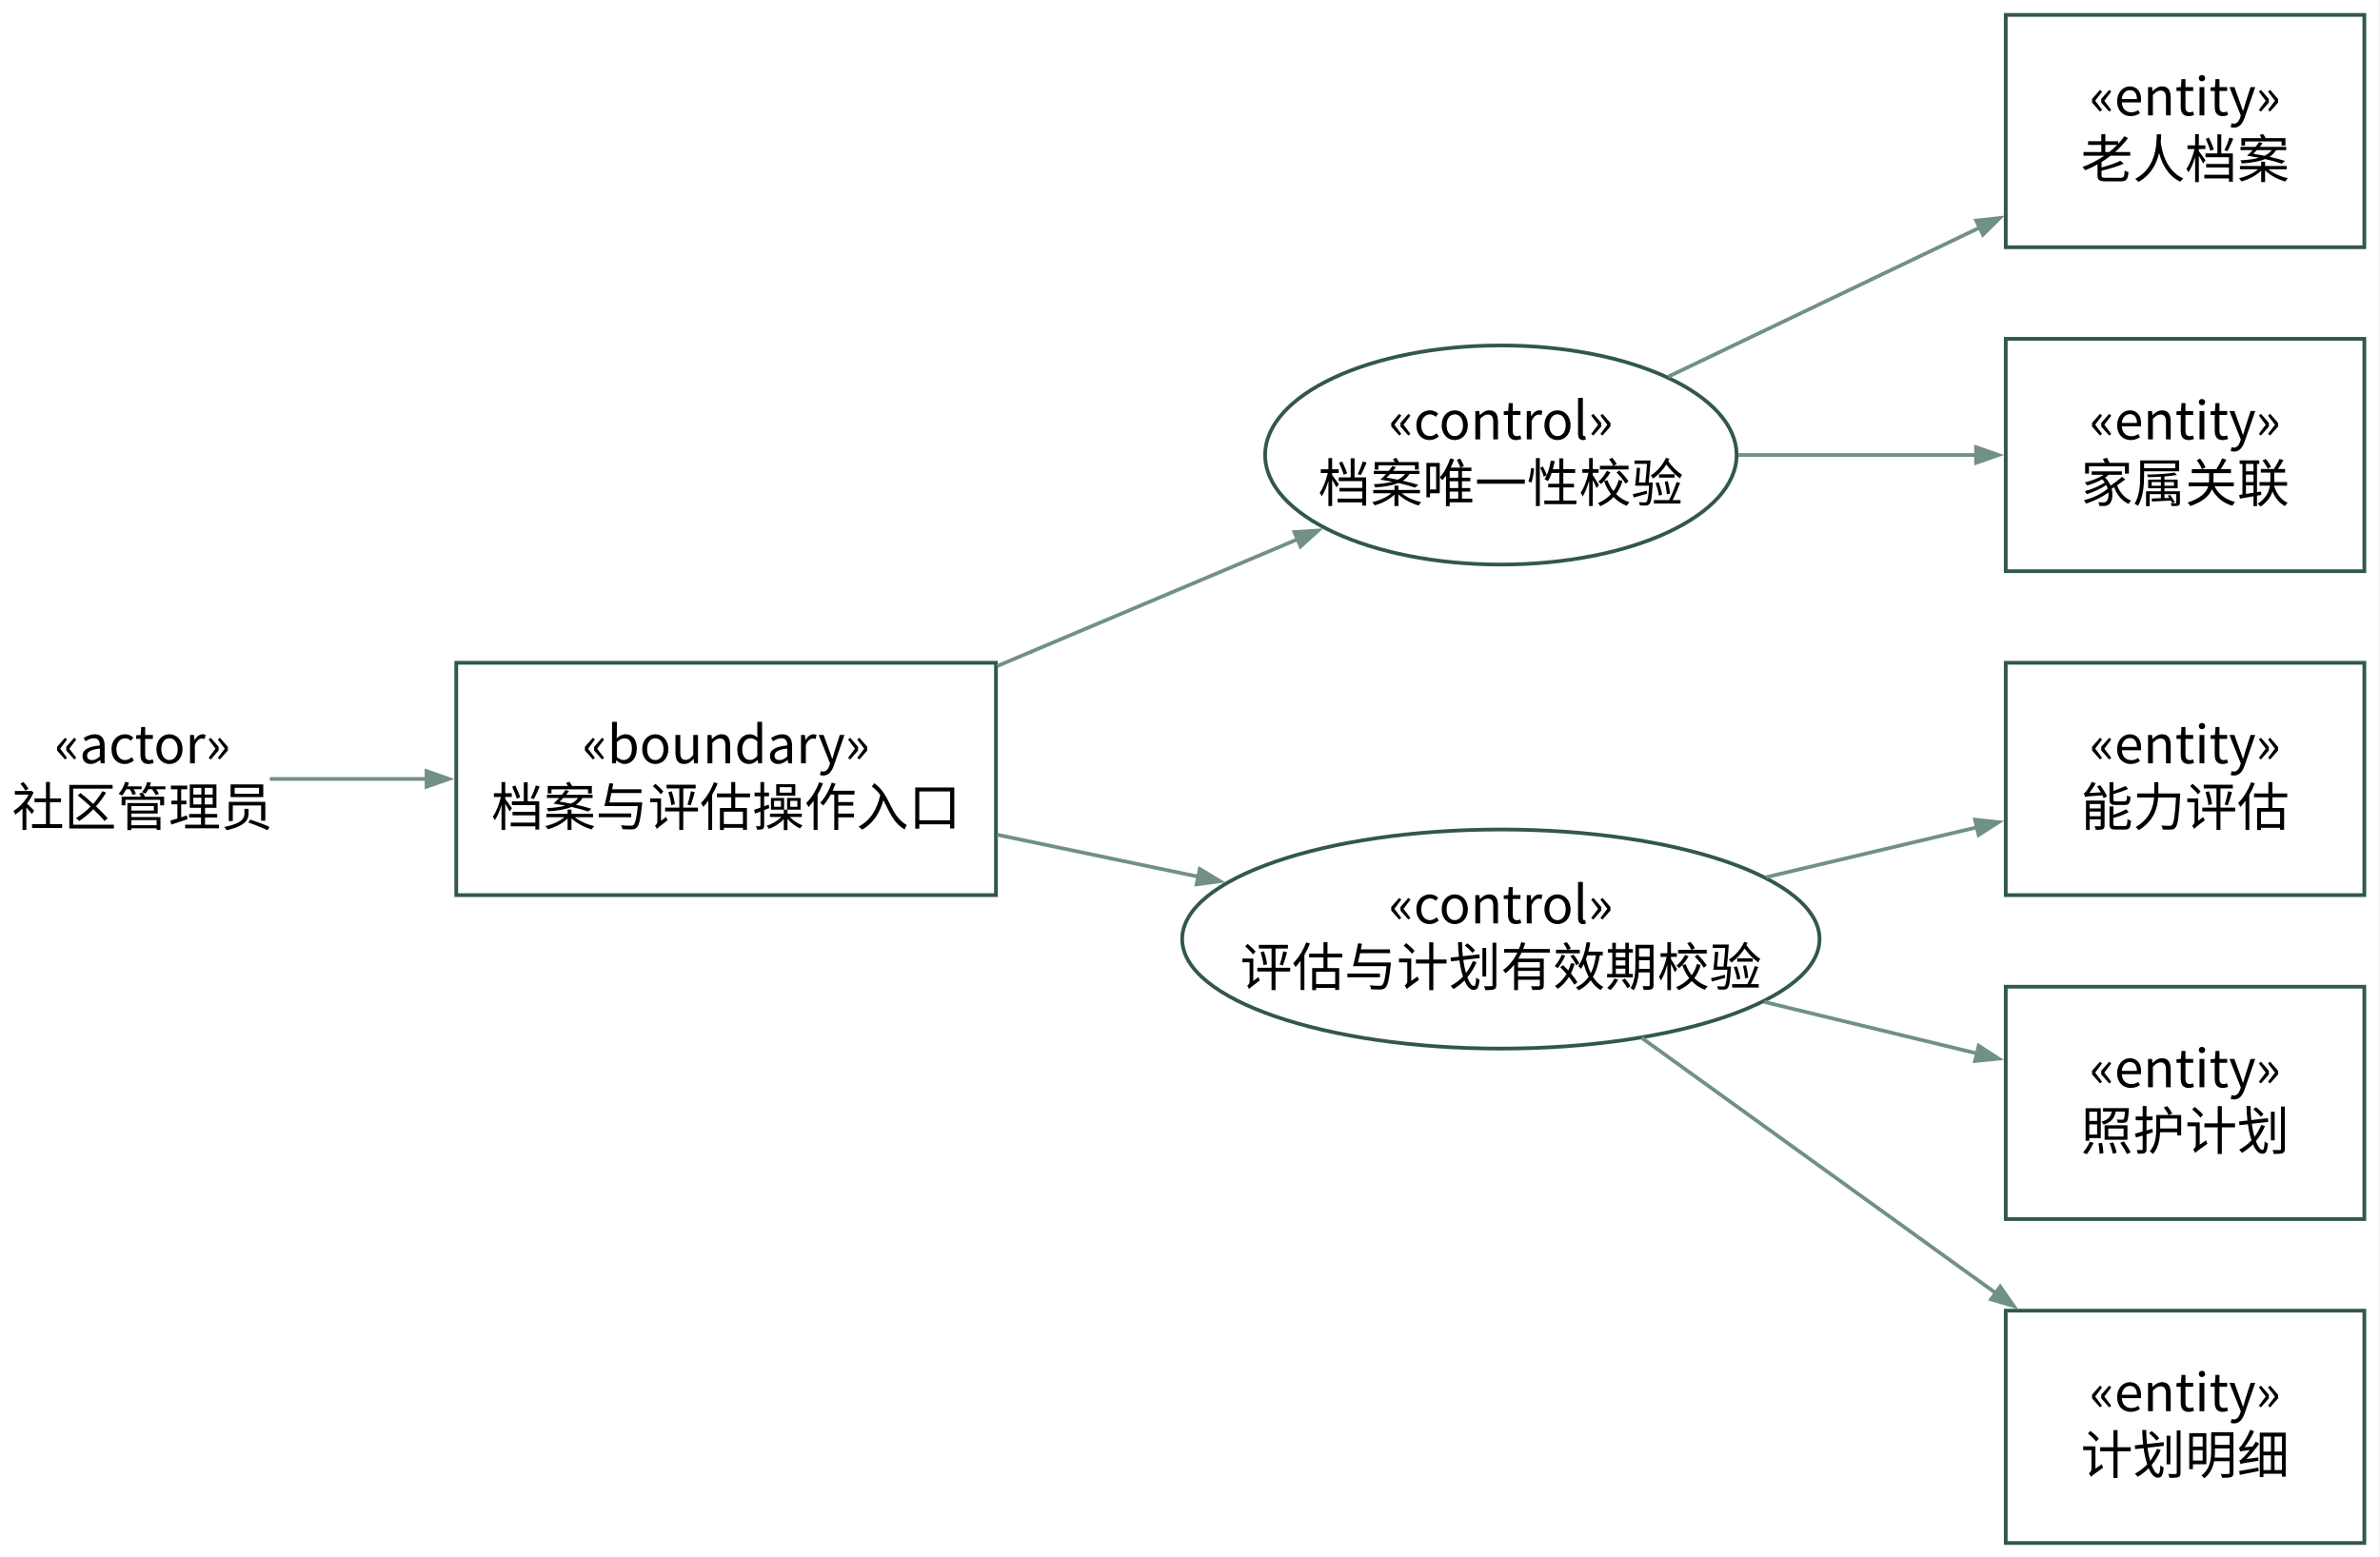
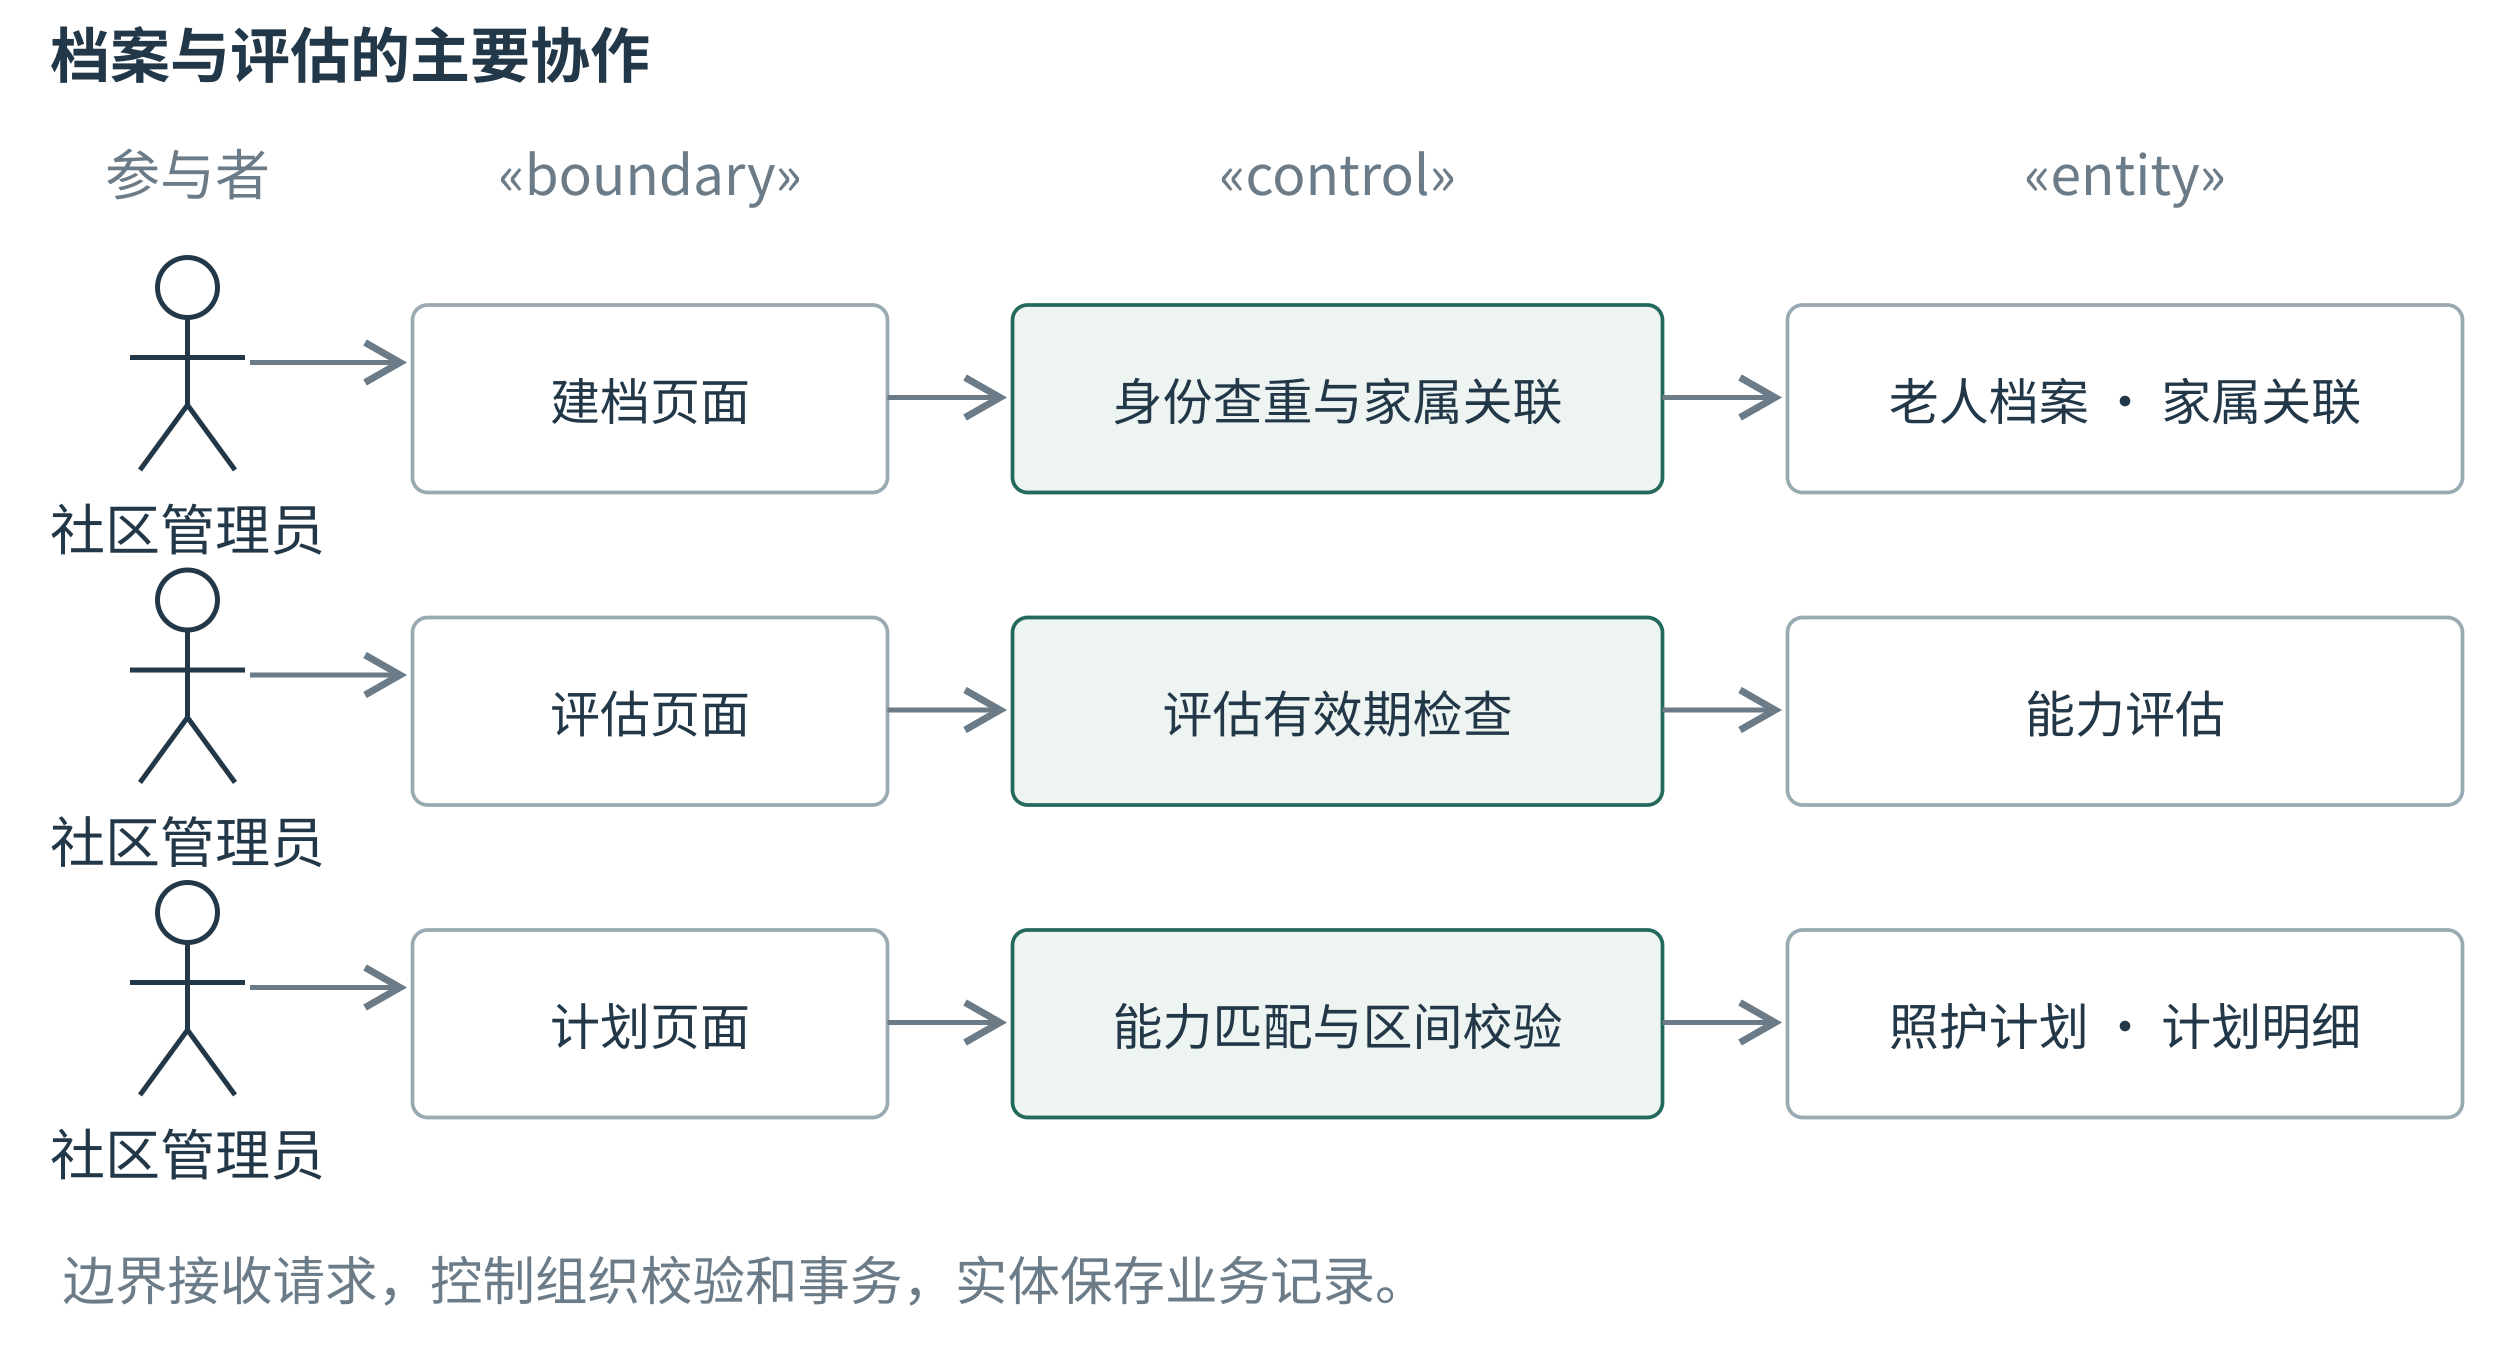
- <svg xmlns="http://www.w3.org/2000/svg" width="639pt" height="418pt" viewBox="0.00 0.00 639.00 418.00">
-   <g id="graph0" class="graph" transform="scale(1 1) rotate(0) translate(4 414.4)">
-     <polygon fill="white" stroke="none" points="-4,4 -4,-414.4 634.8,-414.4 634.8,4 -4,4" />
-     <g id="node1" class="node">
-       <text xml:space="preserve" text-anchor="middle" x="34.25" y="-209.4" font-family="Noto Sans CJK SC" font-size="14.00">«actor»</text>
-       <text xml:space="preserve" text-anchor="middle" x="34.25" y="-192.6" font-family="Noto Sans CJK SC" font-size="14.00">社区管理员</text>
-     </g>
-     <g id="node2" class="node">
-       <polygon fill="none" stroke="#31574e" points="263.4,-236.4 118.5,-236.4 118.5,-174 263.4,-174 263.4,-236.4" />
-       <text xml:space="preserve" text-anchor="middle" x="190.95" y="-209.4" font-family="Noto Sans CJK SC" font-size="14.00">«boundary»</text>
-       <text xml:space="preserve" text-anchor="middle" x="190.95" y="-192.6" font-family="Noto Sans CJK SC" font-size="14.00">档案与评估操作入口</text>
-     </g>
-     <g id="edge1" class="edge">
-       <path fill="none" stroke="#719087" d="M68.44,-205.2C80.95,-205.2 95.78,-205.2 110.71,-205.2" />
-       <polygon fill="#719087" stroke="#719087" points="110.52,-207.3 116.52,-205.2 110.52,-203.1 110.52,-207.3" />
-     </g>
-     <g id="node3" class="node">
-       <ellipse fill="none" stroke="#31574e" cx="398.96" cy="-292.2" rx="63.29" ry="29.42" />
-       <text xml:space="preserve" text-anchor="middle" x="398.96" y="-296.4" font-family="Noto Sans CJK SC" font-size="14.00">«control»</text>
-       <text xml:space="preserve" text-anchor="middle" x="398.96" y="-279.6" font-family="Noto Sans CJK SC" font-size="14.00">档案唯一性校验</text>
-     </g>
-     <g id="edge2" class="edge">
-       <path fill="none" stroke="#719087" d="M263.71,-235.51C290.25,-246.71 319.84,-259.21 344.47,-269.61" />
-       <polygon fill="#719087" stroke="#719087" points="343.54,-271.5 349.89,-271.9 345.18,-267.63 343.54,-271.5" />
-     </g>
-     <g id="node4" class="node">
-       <ellipse fill="none" stroke="#31574e" cx="398.96" cy="-162.2" rx="85.56" ry="29.42" />
-       <text xml:space="preserve" text-anchor="middle" x="398.96" y="-166.4" font-family="Noto Sans CJK SC" font-size="14.00">«control»</text>
-       <text xml:space="preserve" text-anchor="middle" x="398.96" y="-149.6" font-family="Noto Sans CJK SC" font-size="14.00">评估与计划有效期校验</text>
-     </g>
-     <g id="edge3" class="edge">
-       <path fill="none" stroke="#719087" d="M263.71,-190.22C281.24,-186.56 300.11,-182.62 317.99,-178.89" />
-       <polygon fill="#719087" stroke="#719087" points="318.13,-181.01 323.58,-177.73 317.27,-176.9 318.13,-181.01" />
-     </g>
-     <g id="node5" class="node">
-       <polygon fill="none" stroke="#31574e" points="630.8,-410.4 534.52,-410.4 534.52,-348 630.8,-348 630.8,-410.4" />
-       <text xml:space="preserve" text-anchor="middle" x="582.66" y="-383.4" font-family="Noto Sans CJK SC" font-size="14.00">«entity»</text>
-       <text xml:space="preserve" text-anchor="middle" x="582.66" y="-366.6" font-family="Noto Sans CJK SC" font-size="14.00">老人档案</text>
-     </g>
-     <g id="edge4" class="edge">
-       <path fill="none" stroke="#719087" d="M443.94,-313.26C469.12,-325.31 500.9,-340.53 527.59,-353.31" />
-       <polygon fill="#719087" stroke="#719087" points="526.58,-355.15 532.9,-355.85 528.39,-351.37 526.58,-355.15" />
-     </g>
-     <g id="node6" class="node">
-       <polygon fill="none" stroke="#31574e" points="630.8,-323.4 534.52,-323.4 534.52,-261 630.8,-261 630.8,-323.4" />
-       <text xml:space="preserve" text-anchor="middle" x="582.66" y="-296.4" font-family="Noto Sans CJK SC" font-size="14.00">«entity»</text>
-       <text xml:space="preserve" text-anchor="middle" x="582.66" y="-279.6" font-family="Noto Sans CJK SC" font-size="14.00">家属关联</text>
-     </g>
-     <g id="edge5" class="edge">
-       <path fill="none" stroke="#719087" d="M462.75,-292.2C483.58,-292.2 506.59,-292.2 526.77,-292.2" />
-       <polygon fill="#719087" stroke="#719087" points="526.56,-294.3 532.56,-292.2 526.56,-290.1 526.56,-294.3" />
-     </g>
-     <g id="node7" class="node">
-       <polygon fill="none" stroke="#31574e" points="630.8,-236.4 534.52,-236.4 534.52,-174 630.8,-174 630.8,-236.4" />
-       <text xml:space="preserve" text-anchor="middle" x="582.66" y="-209.4" font-family="Noto Sans CJK SC" font-size="14.00">«entity»</text>
-       <text xml:space="preserve" text-anchor="middle" x="582.66" y="-192.6" font-family="Noto Sans CJK SC" font-size="14.00">能力评估</text>
-     </g>
-     <g id="edge6" class="edge">
-       <path fill="none" stroke="#719087" d="M470.21,-178.82C489.08,-183.29 509.19,-188.05 527.07,-192.28" />
-       <polygon fill="#719087" stroke="#719087" points="526.27,-194.25 532.59,-193.59 527.24,-190.16 526.27,-194.25" />
-     </g>
-     <g id="node8" class="node">
-       <polygon fill="none" stroke="#31574e" points="630.8,-149.4 534.52,-149.4 534.52,-87 630.8,-87 630.8,-149.4" />
-       <text xml:space="preserve" text-anchor="middle" x="582.66" y="-122.4" font-family="Noto Sans CJK SC" font-size="14.00">«entity»</text>
-       <text xml:space="preserve" text-anchor="middle" x="582.66" y="-105.6" font-family="Noto Sans CJK SC" font-size="14.00">照护计划</text>
-     </g>
-     <g id="edge7" class="edge">
-       <path fill="none" stroke="#719087" d="M469.69,-145.31C488.69,-140.71 508.99,-135.8 527.01,-131.43" />
-       <polygon fill="#719087" stroke="#719087" points="527.25,-133.54 532.59,-130.08 526.27,-129.45 527.25,-133.54" />
-     </g>
-     <g id="node9" class="node">
-       <polygon fill="none" stroke="#31574e" points="630.8,-62.4 534.52,-62.4 534.52,0 630.8,0 630.8,-62.4" />
-       <text xml:space="preserve" text-anchor="middle" x="582.66" y="-35.4" font-family="Noto Sans CJK SC" font-size="14.00">«entity»</text>
-       <text xml:space="preserve" text-anchor="middle" x="582.66" y="-18.6" font-family="Noto Sans CJK SC" font-size="14.00">计划明细</text>
-     </g>
-     <g id="edge8" class="edge">
-       <path fill="none" stroke="#719087" d="M436.73,-135.69C464.15,-115.92 501.89,-88.71 531.99,-67.01" />
-       <polygon fill="#719087" stroke="#719087" points="533.03,-68.85 536.67,-63.63 530.58,-65.44 533.03,-68.85" />
-     </g>
-   </g>
+ <svg xmlns="http://www.w3.org/2000/svg" width="1000" height="540" viewBox="0 0 1000 540">
+   <defs>
+     <marker id="arrow" markerWidth="10" markerHeight="10" refX="8" refY="5" orient="auto">
+       <path d="M1,1 L8,5 L1,9" fill="none" stroke="#6B7B87" stroke-width="1.4" />
+     </marker>
+   </defs>
+   <rect width="1000" height="540" fill="white" />
+   <text x="20" y="31.0" font-family="Noto Sans CJK SC,Microsoft YaHei,sans-serif" font-size="24" font-weight="600" text-anchor="start" fill="#223747">档案与评估的主要协作</text>
+   <text x="75" y="78.0" font-family="Noto Sans CJK SC,Microsoft YaHei,sans-serif" font-size="22" font-weight="400" text-anchor="middle" fill="#6B7B87">参与者</text>
+   <text x="260" y="78.0" font-family="Noto Sans CJK SC,Microsoft YaHei,sans-serif" font-size="22" font-weight="400" text-anchor="middle" fill="#6B7B87">«boundary»</text>
+   <text x="535" y="78.0" font-family="Noto Sans CJK SC,Microsoft YaHei,sans-serif" font-size="22" font-weight="400" text-anchor="middle" fill="#6B7B87">«control»</text>
+   <text x="850" y="78.0" font-family="Noto Sans CJK SC,Microsoft YaHei,sans-serif" font-size="22" font-weight="400" text-anchor="middle" fill="#6B7B87">«entity»</text>
+   <circle cx="75" cy="115" r="12" fill="white" stroke="#223747" stroke-width="2" />
+   <path d="M75,127 v35 M52,143 h46 M75,162 l-19,26 M75,162 l19,26" fill="none" stroke="#223747" stroke-width="2" />
+   <text x="75" y="220.0" font-family="Noto Sans CJK SC,Microsoft YaHei,sans-serif" font-size="22" font-weight="400" text-anchor="middle" fill="#223747">社区管理员</text>
+   <rect x="165" y="122" width="190" height="75" rx="6" fill="white" stroke="#9AAAB2" stroke-width="1.5" />
+   <text x="260.0" y="168.0" font-family="Noto Sans CJK SC,Microsoft YaHei,sans-serif" font-size="20" font-weight="400" text-anchor="middle" fill="#223747">建档页面</text>
+   <rect x="405" y="122" width="260" height="75" rx="6" fill="#EDF4F1" stroke="#24695D" stroke-width="1.5" />
+   <text x="535.0" y="168.0" font-family="Noto Sans CJK SC,Microsoft YaHei,sans-serif" font-size="20" font-weight="400" text-anchor="middle" fill="#223747">身份查重与家属关联</text>
+   <rect x="715" y="122" width="270" height="75" rx="6" fill="white" stroke="#9AAAB2" stroke-width="1.5" />
+   <text x="850.0" y="168.0" font-family="Noto Sans CJK SC,Microsoft YaHei,sans-serif" font-size="20" font-weight="400" text-anchor="middle" fill="#223747">老人档案 · 家属关联</text>
+   <path d="M100,145 H160" fill="none" stroke="#6B7B87" stroke-width="2" marker-end="url(#arrow)" />
+   <path d="M355,159 H400" fill="none" stroke="#6B7B87" stroke-width="2" marker-end="url(#arrow)" />
+   <path d="M665,159 H710" fill="none" stroke="#6B7B87" stroke-width="2" marker-end="url(#arrow)" />
+   <circle cx="75" cy="240" r="12" fill="white" stroke="#223747" stroke-width="2" />
+   <path d="M75,252 v35 M52,268 h46 M75,287 l-19,26 M75,287 l19,26" fill="none" stroke="#223747" stroke-width="2" />
+   <text x="75" y="345.0" font-family="Noto Sans CJK SC,Microsoft YaHei,sans-serif" font-size="22" font-weight="400" text-anchor="middle" fill="#223747">社区管理员</text>
+   <rect x="165" y="247" width="190" height="75" rx="6" fill="white" stroke="#9AAAB2" stroke-width="1.5" />
+   <text x="260.0" y="293.0" font-family="Noto Sans CJK SC,Microsoft YaHei,sans-serif" font-size="20" font-weight="400" text-anchor="middle" fill="#223747">评估页面</text>
+   <rect x="405" y="247" width="260" height="75" rx="6" fill="#EDF4F1" stroke="#24695D" stroke-width="1.5" />
+   <text x="535.0" y="293.0" font-family="Noto Sans CJK SC,Microsoft YaHei,sans-serif" font-size="20" font-weight="400" text-anchor="middle" fill="#223747">评估有效期检查</text>
+   <rect x="715" y="247" width="270" height="75" rx="6" fill="white" stroke="#9AAAB2" stroke-width="1.5" />
+   <text x="850.0" y="293.0" font-family="Noto Sans CJK SC,Microsoft YaHei,sans-serif" font-size="20" font-weight="400" text-anchor="middle" fill="#223747">能力评估</text>
+   <path d="M100,270 H160" fill="none" stroke="#6B7B87" stroke-width="2" marker-end="url(#arrow)" />
+   <path d="M355,284 H400" fill="none" stroke="#6B7B87" stroke-width="2" marker-end="url(#arrow)" />
+   <path d="M665,284 H710" fill="none" stroke="#6B7B87" stroke-width="2" marker-end="url(#arrow)" />
+   <circle cx="75" cy="365" r="12" fill="white" stroke="#223747" stroke-width="2" />
+   <path d="M75,377 v35 M52,393 h46 M75,412 l-19,26 M75,412 l19,26" fill="none" stroke="#223747" stroke-width="2" />
+   <text x="75" y="470.0" font-family="Noto Sans CJK SC,Microsoft YaHei,sans-serif" font-size="22" font-weight="400" text-anchor="middle" fill="#223747">社区管理员</text>
+   <rect x="165" y="372" width="190" height="75" rx="6" fill="white" stroke="#9AAAB2" stroke-width="1.5" />
+   <text x="260.0" y="418.0" font-family="Noto Sans CJK SC,Microsoft YaHei,sans-serif" font-size="20" font-weight="400" text-anchor="middle" fill="#223747">计划页面</text>
+   <rect x="405" y="372" width="260" height="75" rx="6" fill="#EDF4F1" stroke="#24695D" stroke-width="1.5" />
+   <text x="535.0" y="418.0" font-family="Noto Sans CJK SC,Microsoft YaHei,sans-serif" font-size="20" font-weight="400" text-anchor="middle" fill="#223747">能力匹配与区间校验</text>
+   <rect x="715" y="372" width="270" height="75" rx="6" fill="white" stroke="#9AAAB2" stroke-width="1.5" />
+   <text x="850.0" y="418.0" font-family="Noto Sans CJK SC,Microsoft YaHei,sans-serif" font-size="20" font-weight="400" text-anchor="middle" fill="#223747">照护计划 · 计划明细</text>
+   <path d="M100,395 H160" fill="none" stroke="#6B7B87" stroke-width="2" marker-end="url(#arrow)" />
+   <path d="M355,409 H400" fill="none" stroke="#6B7B87" stroke-width="2" marker-end="url(#arrow)" />
+   <path d="M665,409 H710" fill="none" stroke="#6B7B87" stroke-width="2" marker-end="url(#arrow)" />
+   <text x="25" y="520.0" font-family="Noto Sans CJK SC,Microsoft YaHei,sans-serif" font-size="21" font-weight="400" text-anchor="start" fill="#6B7B87">边界接收请求，控制组织校验和事务，实体保存业务记录。</text>
</svg>
